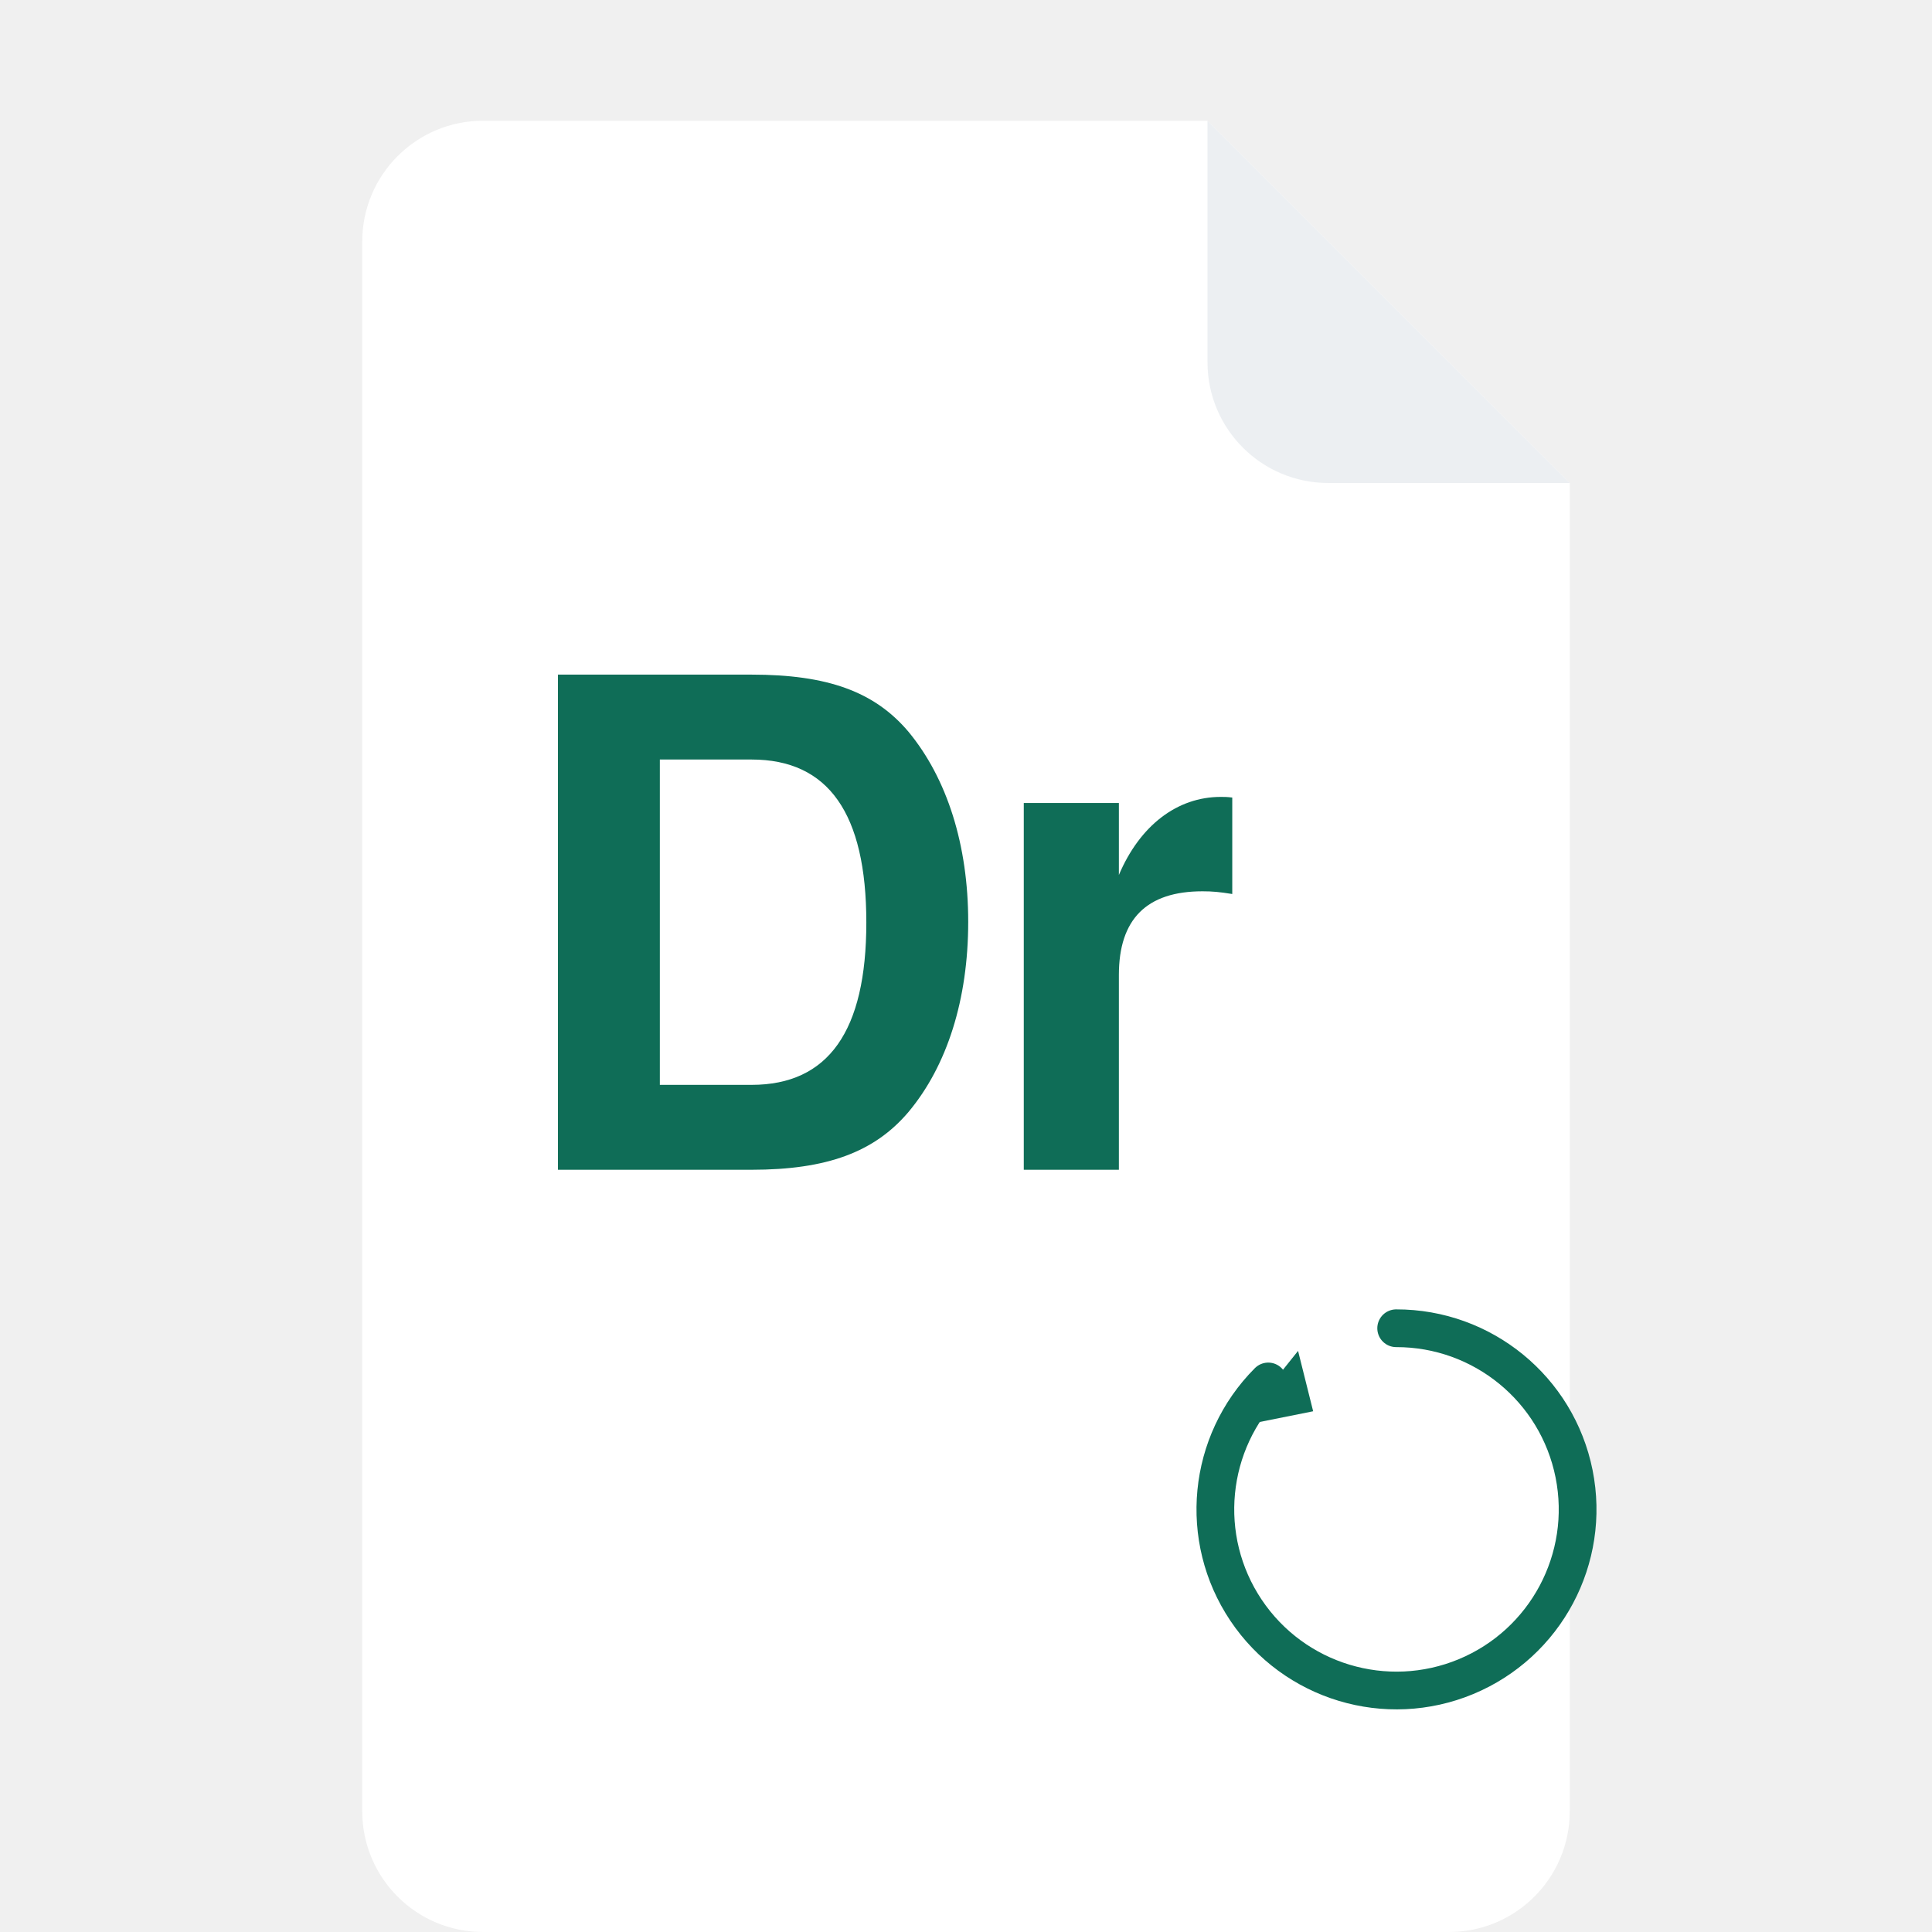
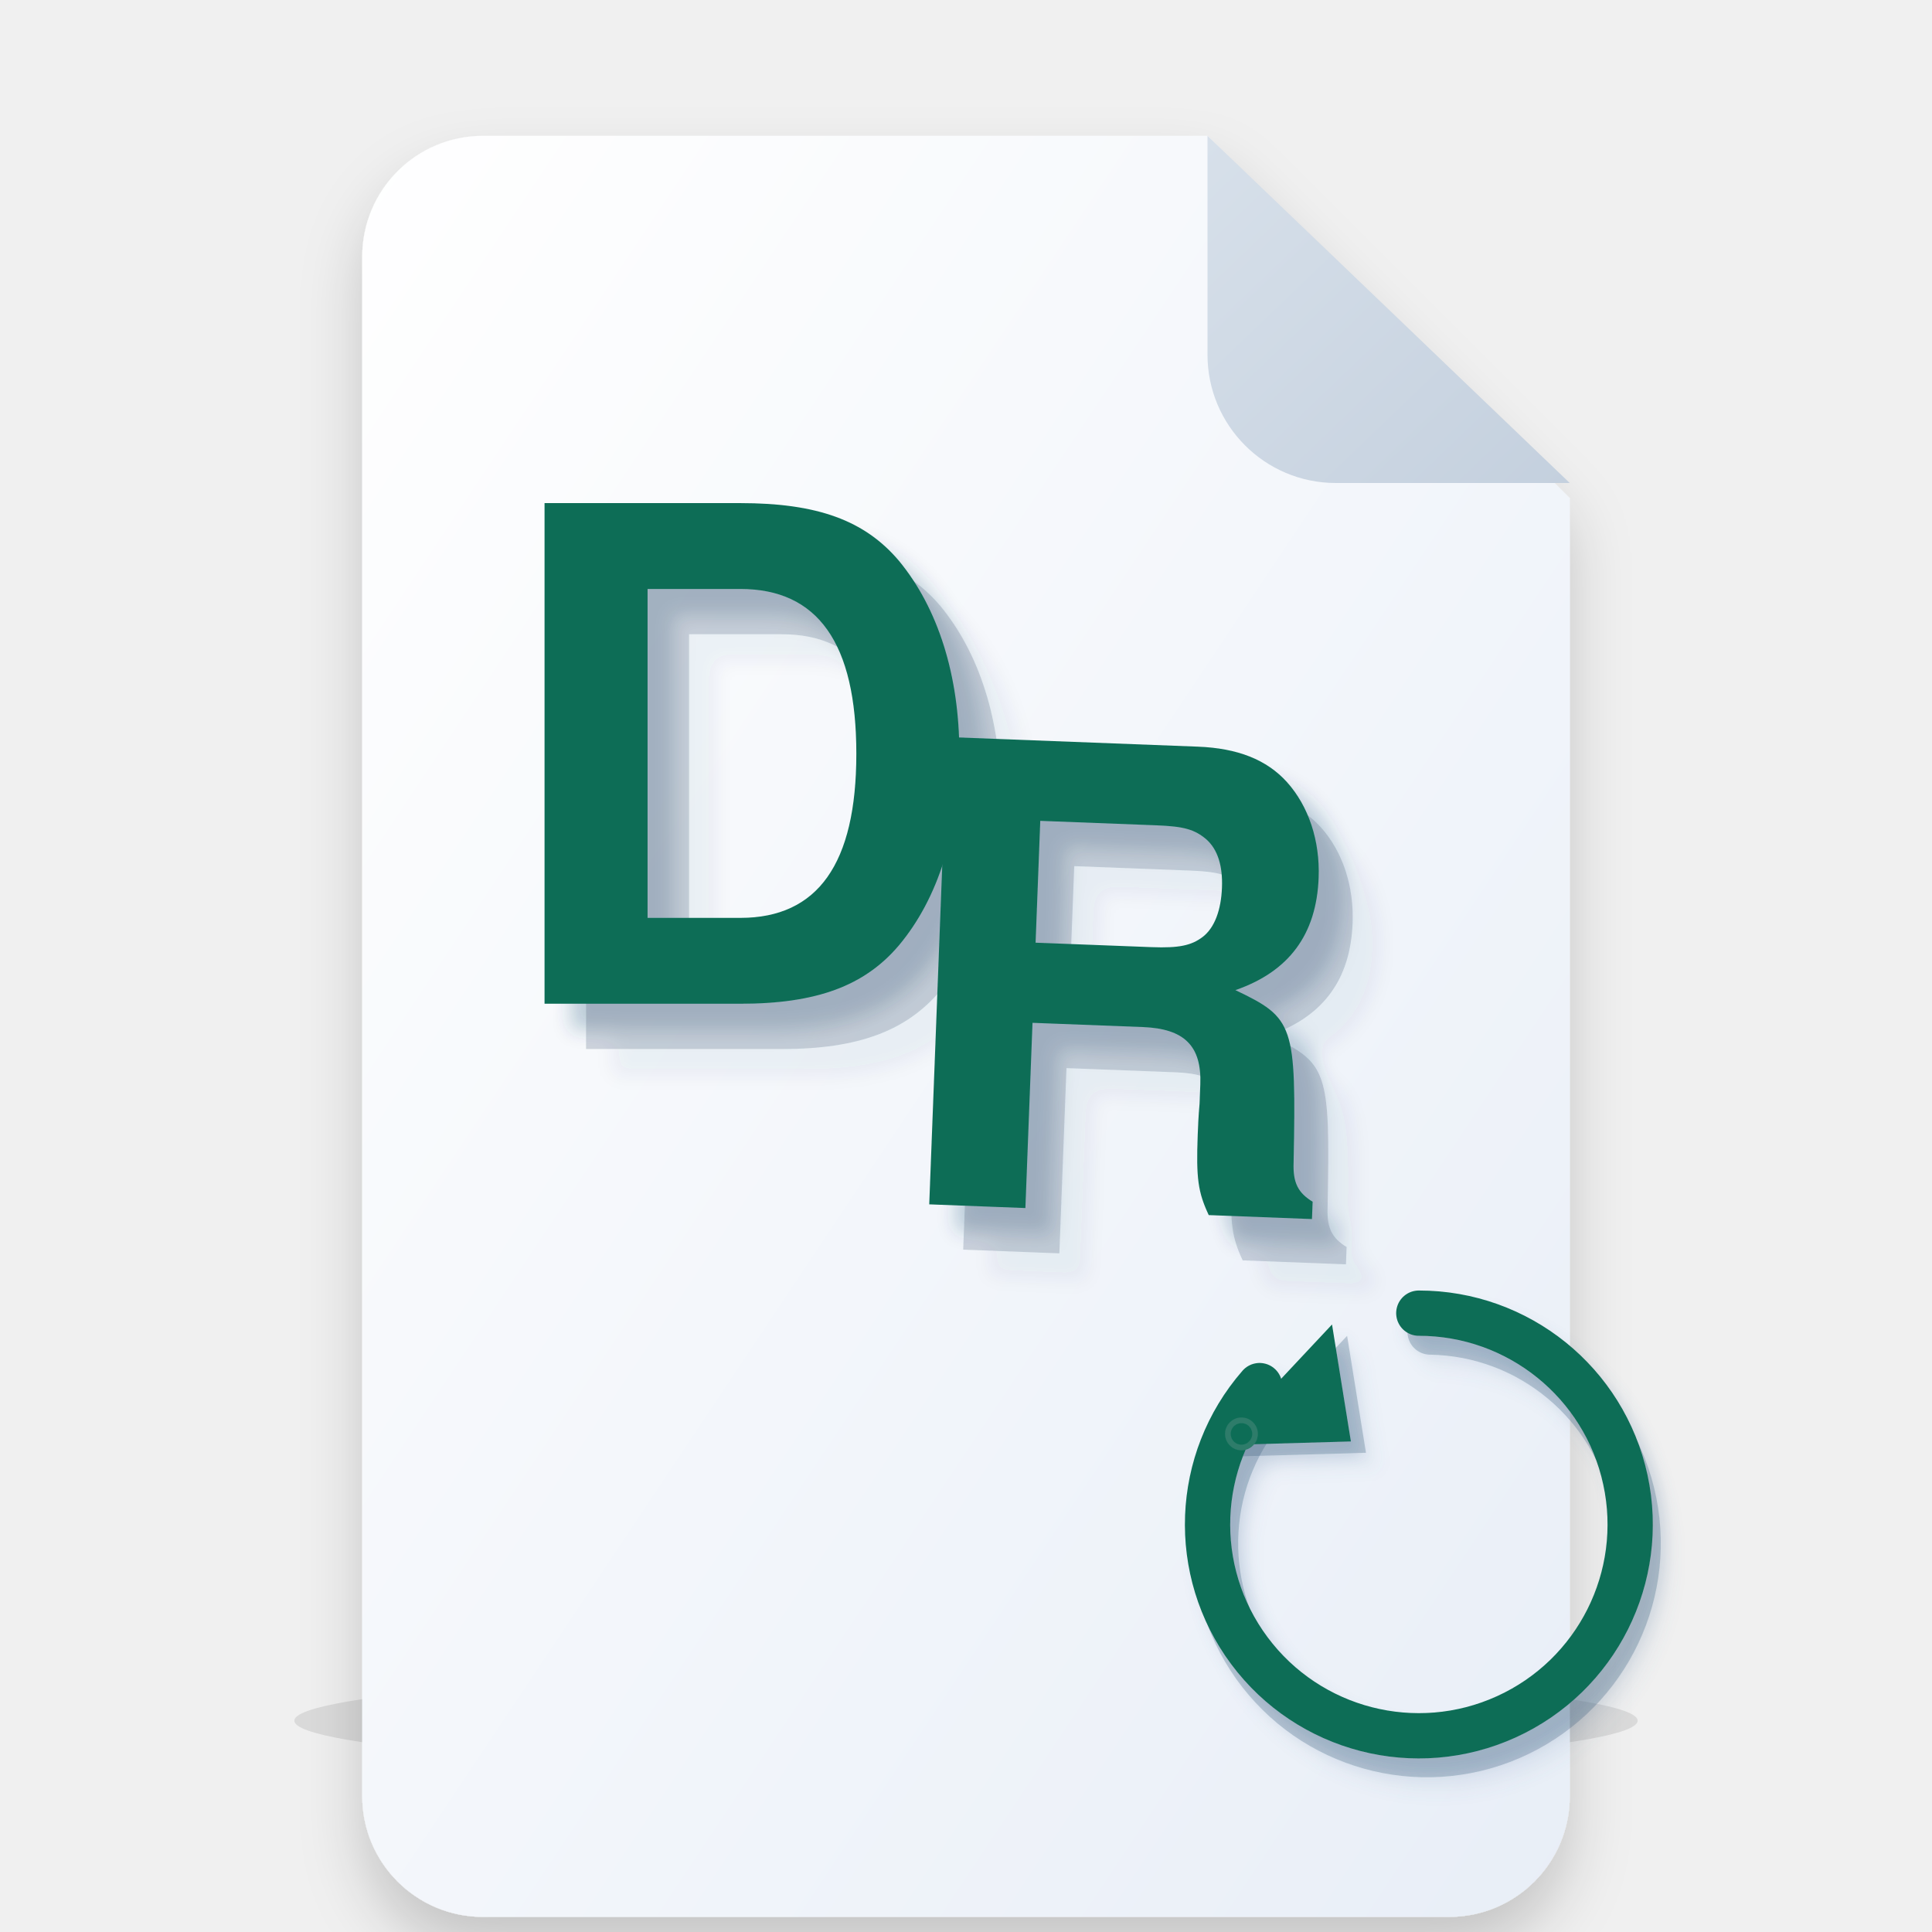
<svg xmlns="http://www.w3.org/2000/svg" viewBox="0 0 512 512" width="512" height="512">
  <defs>
-     <linearGradient id="brandGrad" x1="0%" y1="0%" x2="100%" y2="100%">
-       <stop offset="0%" stop-color="#0F6D57" />
-       <stop offset="100%" stop-color="#113A7D" />
+     <linearGradient id="lightBody" x1="0%" y1="0%" x2="100%" y2="100%">
+       <stop offset="0%" stop-color="#FFFFFF" />
+       <stop offset="100%" stop-color="#E8EEF7" />
    </linearGradient>
+     <linearGradient id="lightFold" x1="0%" y1="0%" x2="100%" y2="100%">
+       <stop offset="0%" stop-color="#D7E0EA" />
+       <stop offset="100%" stop-color="#C4D0DE" />
+     </linearGradient>
+     <filter id="bodyShadow" x="-30%" y="-30%" width="160%" height="190%" color-interpolation-filters="sRGB">
+       <feDropShadow dx="0" dy="9" stdDeviation="8" flood-color="#000000" flood-opacity="0.18" />
+     </filter>
+     <filter id="symbolShadow" x="-35%" y="-35%" width="190%" height="190%" color-interpolation-filters="sRGB">
+       <feDropShadow dx="7" dy="7" stdDeviation="2.4" flood-color="#0F3E66" flood-opacity="0.24" />
+     </filter>
+     <filter id="ringShadow" x="-45%" y="-45%" width="210%" height="210%" color-interpolation-filters="sRGB">
+       <feDropShadow dx="3" dy="4" stdDeviation="2.0" flood-color="#5E7EA1" flood-opacity="0.28" />
+     </filter>
  </defs>
-   <path d="M96 32 h224 l96 96 v352 a32 32 0 0 1 -32 32 H128 a32 32 0 0 1 -32-32 V64 a32 32 0 0 1 32-32z" fill="#FFFFFF" />
-   <path d="M320 32 v64 a32 32 0 0 0 32 32 h64z" fill="#E0E5EA" opacity="0.6" />
-   <text x="232" y="310" text-anchor="middle" font-family="'Avenir Next','Segoe UI',Helvetica,Arial,sans-serif" font-weight="800" font-size="180" fill="#0F6D57" letter-spacing="-4">Dr</text>
-   <g transform="translate(370, 400)">
-     <path d="M0-48 A48 48 0 1 1 -33.9-33.9" fill="none" stroke="#0F6D57" stroke-width="10" stroke-linecap="round" />
-     <polygon points="-42,-22 -26,-42 -22,-26" fill="#0F6D57" />
+   <g id="layer-body">
+     <ellipse cx="256" cy="456" rx="178" ry="13" fill="#000000" opacity="0.09" />
+     <path filter="url(#bodyShadow)" d="M96 36 h224 l96 96 v344 a32 32 0 0 1 -32 32 H128 a32 32 0 0 1 -32-32 V68 a32 32 0 0 1 32-32z" fill="url(#lightBody)" />
+   </g>
+   <g id="layer-fold">
+     <path d="M320 36 v58 a34 34 0 0 0 34 34 h62z" fill="url(#lightFold)" />
+   </g>
+   <g id="layer-monogram" filter="url(#symbolShadow)">
+     <text x="207" y="278" text-anchor="middle" font-family="'Avenir Next','Segoe UI',Helvetica,Arial,sans-serif" font-weight="900" font-size="182" fill="#2D4F6B" opacity="0.22">D</text>
+     <text x="303" y="333" text-anchor="middle" font-family="'Avenir Next','Segoe UI',Helvetica,Arial,sans-serif" font-weight="900" font-size="170" fill="#2D4F6B" opacity="0.22" transform="rotate(2.2 303 333)">R</text>
+     <text x="196" y="266" text-anchor="middle" font-family="'Avenir Next','Segoe UI',Helvetica,Arial,sans-serif" font-weight="900" font-size="182" fill="#0F6D57">D</text>
+     <text x="294" y="321" text-anchor="middle" font-family="'Avenir Next','Segoe UI',Helvetica,Arial,sans-serif" font-weight="900" font-size="170" fill="#0F6D57" transform="rotate(2.2 294 321)">R</text>
+   </g>
+   <g id="layer-arrow" transform="translate(376, 404)" filter="url(#ringShadow)">
+     <path d="M3-51 A56 56 0 1 1 -39.2-32.8" fill="none" stroke="#315A78" stroke-width="12" stroke-linecap="round" opacity="0.28" />
+     <polygon points="-49,-18 -19,-50 -14,-19" fill="#315A78" opacity="0.28" />
+     <path d="M0-56 A56 56 0 1 1 -42.2-36.8" fill="none" stroke="#0F6D57" stroke-width="12" stroke-linecap="round" />
+     <polygon points="-53,-21 -23,-53 -18,-22" fill="#0F6D57" />
+     <circle cx="-47" cy="-24" r="3.6" fill="#0F6D57" stroke="#2D7C6A" stroke-width="1.5" />
  </g>
</svg>
